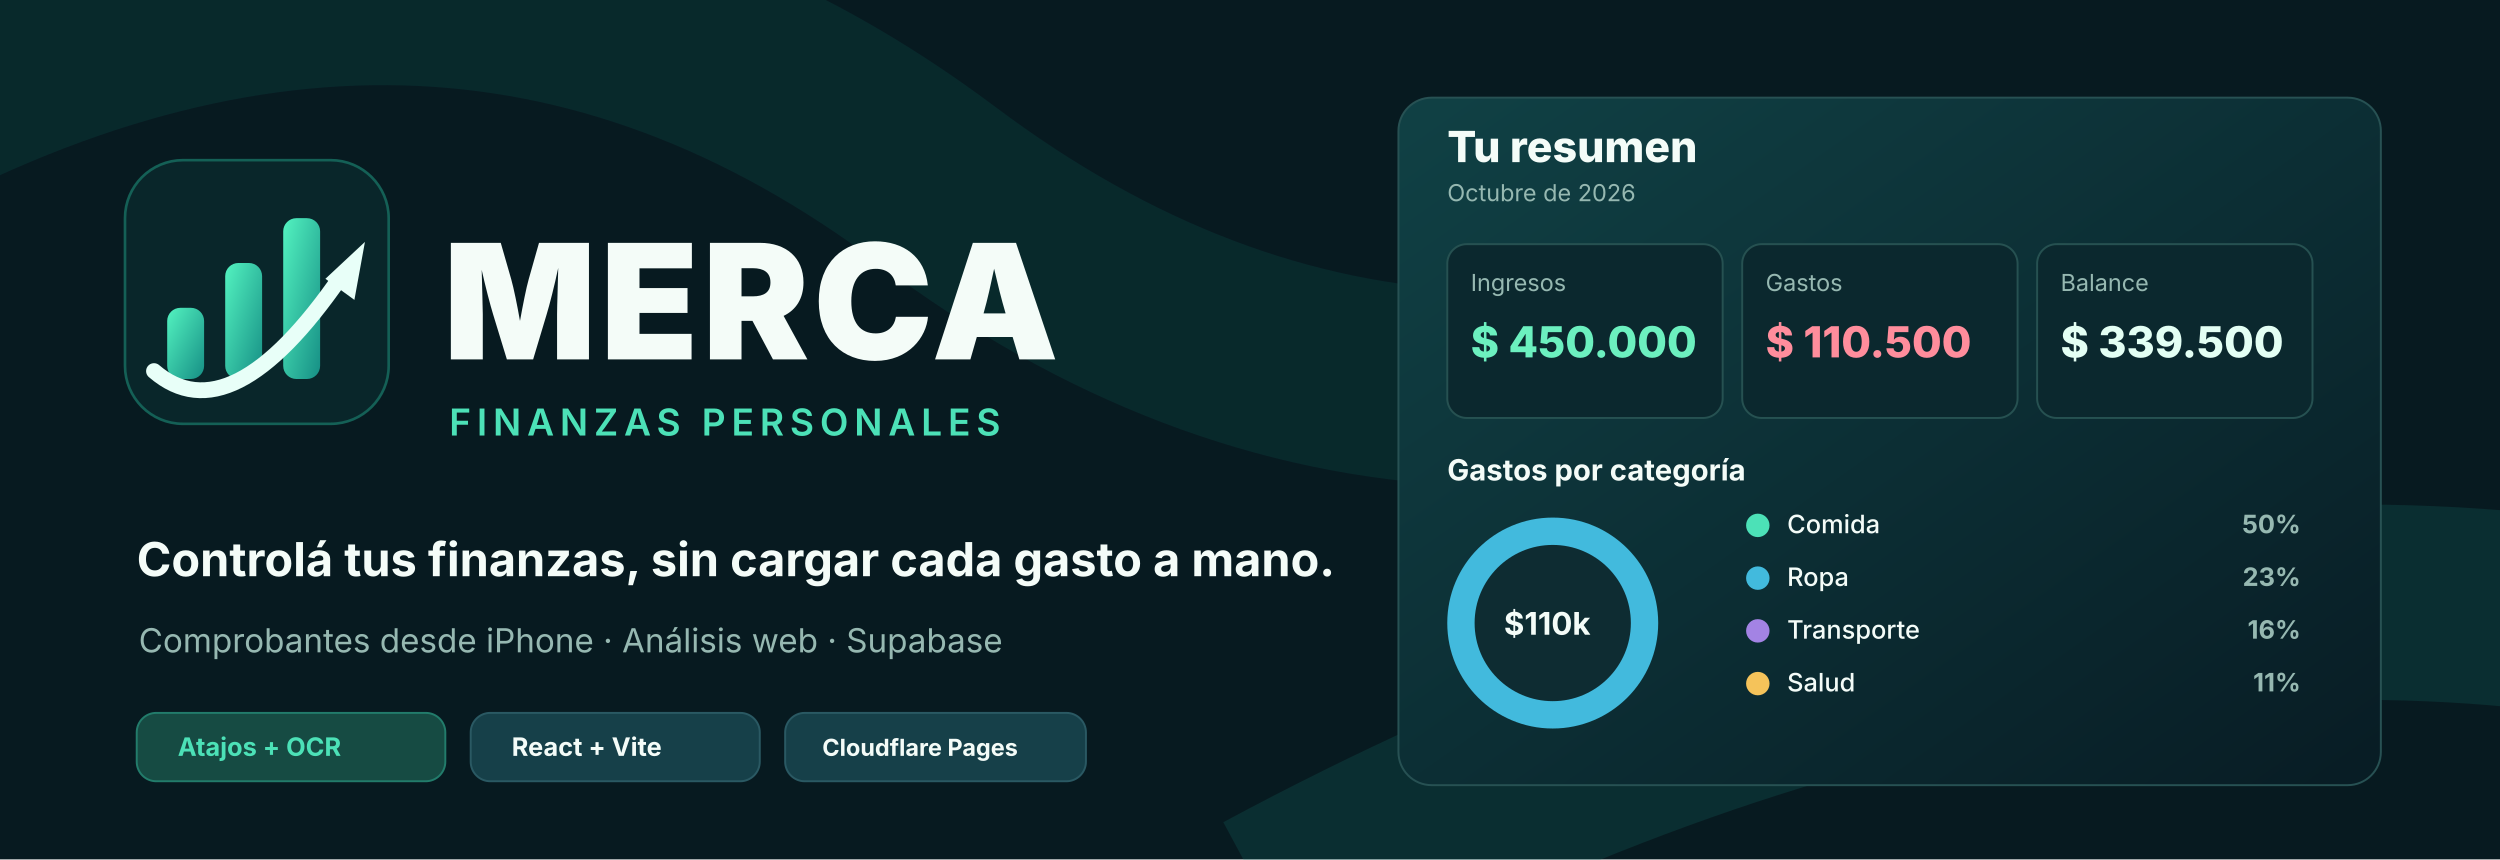
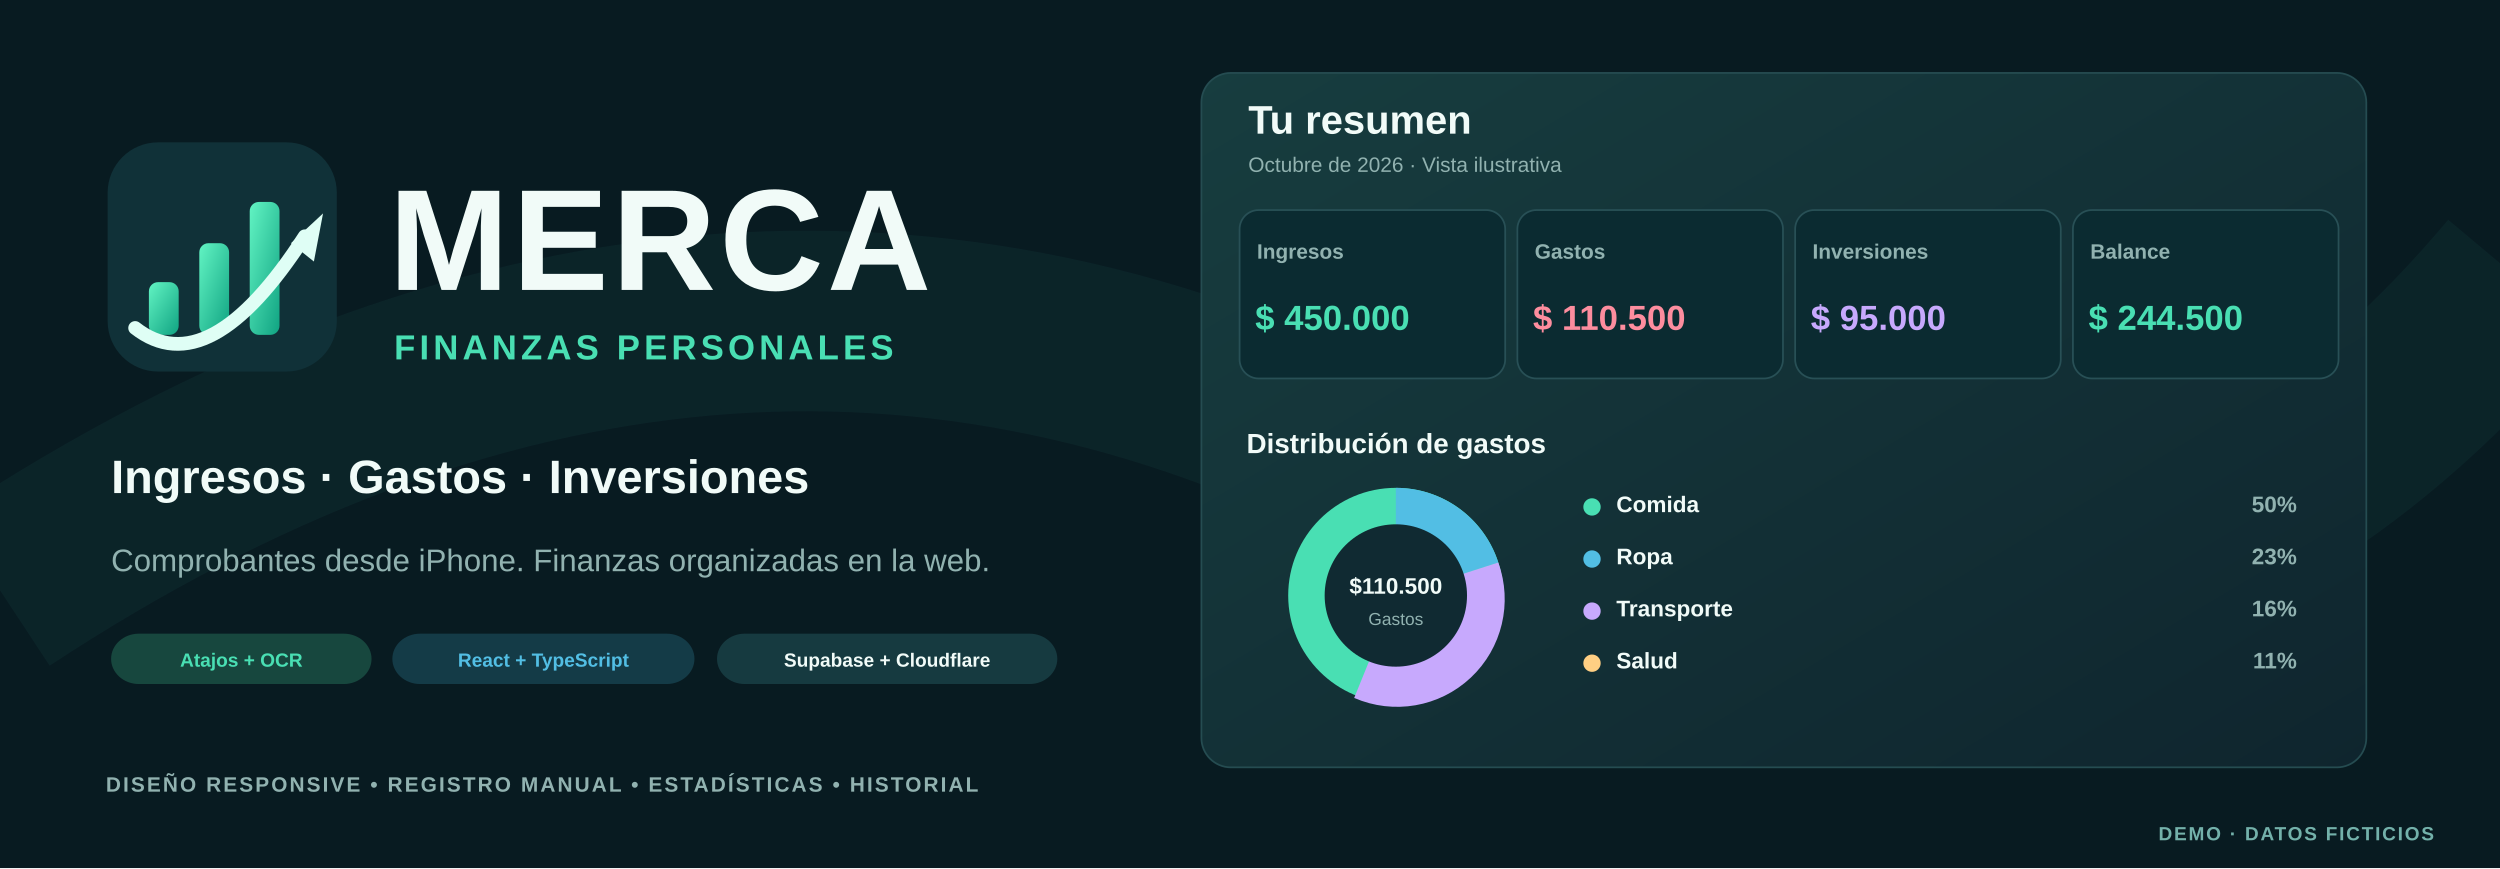
- <svg xmlns="http://www.w3.org/2000/svg" width="1280" height="440" viewBox="0 0 1280 440" role="img">
+ <svg xmlns="http://www.w3.org/2000/svg" role="img" viewBox="0 0 1440 500" width="1440" height="500">
  <defs>
-     <linearGradient id="g" x1="0" y1="0" x2="1" y2="1">
-       <stop stop-color="#104145" />
-       <stop offset="1" stop-color="#081c24" />
+     <linearGradient id="grad" x1="0" y1="0" x2="1" y2="1">
+       <stop stop-color="#173d3f" />
+       <stop offset="1" stop-color="#0f252e" />
    </linearGradient>
-     <linearGradient id="accent" x1="0" y1="0" x2="1" y2="1">
-       <stop stop-color="#53f3c0" />
-       <stop offset="1" stop-color="#168f85" />
+     <linearGradient id="glow" x1="0" y1="0" x2=".9" y2="1">
+       <stop stop-color="#62f4c3" />
+       <stop offset="1" stop-color="#14a785" />
+     </linearGradient>
+     <linearGradient id="purple" x1="0" y1="0" x2="0" y2="1">
+       <stop stop-color="#d6b7fa" />
+       <stop offset="1" stop-color="#7554b7" />
+     </linearGradient>
+     <linearGradient id="shine" x1="0" y1="0" x2="1" y2="1">
+       <stop stop-color="#162f50" />
+       <stop offset="1" stop-color="#12252e" />
    </linearGradient>
  </defs>
-   <rect x="0" y="0" width="1280" height="440" rx="0" fill="#071a20" />
-   <path d="M-90 80 Q220 -100 480 95 T1050 120" fill="none" stroke="#0b5f58" stroke-width="100" opacity=".21" />
-   <path d="M650 465 Q1050 250 1400 330" fill="none" stroke="#157d73" stroke-width="100" opacity=".20" />
-   <g transform="translate(64 82) scale(1.35)">
-     <rect x="0" y="0" width="100" height="100" rx="22" fill="#09262a" stroke="#146056" stroke-width="1" />
-     <rect x="16" y="56" width="14" height="27" rx="5" fill="url(#accent)" />
-     <rect x="38" y="39" width="14" height="44" rx="5" fill="url(#accent)" />
-     <rect x="60" y="22" width="14" height="61" rx="5" fill="url(#accent)" />
-     <path d="M11 80 Q40 105 82 44" fill="none" stroke="#e8fff8" stroke-width="6" stroke-linecap="round" />
-     <path d="M76 45 L91 31 L87 53Z" fill="#e8fff8" />
+   <rect x="0" y="0" width="1440" height="500" rx="0" fill="#081b21" />
+   <path d="M0 340 Q410 70 800 270 T1450 160" fill="none" stroke="#1f5e59" stroke-width="104" opacity=".14" />
+   <g transform="translate(62,82) scale(1.32)">
+     <rect x="0" y="0" width="100" height="100" rx="22" fill="#103138" />
+     <rect x="18" y="61" width="13" height="23" rx="4" fill="url(#glow)" />
+     <rect x="40" y="44" width="13" height="40" rx="4" fill="url(#glow)" />
+     <rect x="62" y="26" width="13" height="58" rx="4" fill="url(#glow)" />
+     <path d="M12 81 Q44 106 86 41" stroke="#dffef5" fill="none" stroke-width="6" stroke-linecap="round" />
+     <path d="M80 44 L94 31 L90 52Z" fill="#dffef5" />
  </g>
-   <text x="227" y="184" font-family="Inter,Segoe UI,Arial,sans-serif" font-size="82" fill="#f4fcf8" font-weight="850" letter-spacing="2">MERCA</text>
-   <text x="230" y="223" font-family="Inter,Segoe UI,Arial,sans-serif" font-size="19" fill="#4ce1b7" font-weight="600" letter-spacing="3">FINANZAS PERSONALES</text>
-   <text x="70" y="295" font-family="Inter,Segoe UI,Arial,sans-serif" font-size="24" fill="#f4fcf8" font-weight="650">Controlá tus finanzas, sin cargar cada gasto a mano.</text>
-   <text x="71" y="334" font-family="Inter,Segoe UI,Arial,sans-serif" font-size="17" fill="#96b8b1" font-weight="400">Comprobantes desde iPhone · Análisis web · Supabase</text>
-   <rect x="70" y="365" width="158" height="35" rx="10" fill="#164b43" stroke="#227c6b" stroke-width="1" />
-   <text x="91" y="387" font-family="Inter,Segoe UI,Arial,sans-serif" font-size="13" fill="#4ce1b7" font-weight="700">Atajos + OCR</text>
-   <rect x="241" y="365" width="148" height="35" rx="10" fill="#164049" stroke="#2a5963" stroke-width="1" />
-   <text x="262" y="387" font-family="Inter,Segoe UI,Arial,sans-serif" font-size="13" fill="#f4fcf8" font-weight="700">React + Vite</text>
-   <rect x="402" y="365" width="154" height="35" rx="10" fill="#164049" stroke="#2a5963" stroke-width="1" />
-   <text x="421" y="387" font-family="Inter,Segoe UI,Arial,sans-serif" font-size="12" fill="#f4fcf8" font-weight="700">Cloudflare Pages</text>
-   <rect x="716" y="50" width="503" height="352" rx="17" fill="url(#g)" stroke="#275153" stroke-width="1" />
-   <text x="741" y="83" font-family="Inter,Segoe UI,Arial,sans-serif" font-size="22" fill="#f4fcf8" font-weight="800">Tu resumen</text>
-   <text x="741" y="103" font-family="Inter,Segoe UI,Arial,sans-serif" font-size="12" fill="#96b8b1" font-weight="400">Octubre de 2026</text>
-   <rect x="741" y="125" width="141" height="89" rx="10" fill="#0b282e" stroke="#265151" stroke-width="1" />
-   <text x="753" y="149" font-family="Inter,Segoe UI,Arial,sans-serif" font-size="12" fill="#96b8b1" font-weight="400">Ingresos</text>
-   <text x="753" y="183" font-family="Inter,Segoe UI,Arial,sans-serif" font-size="22" fill="#6cf0bf" font-weight="800">$ 450.000</text>
-   <rect x="892" y="125" width="141" height="89" rx="10" fill="#0b282e" stroke="#265151" stroke-width="1" />
-   <text x="904" y="149" font-family="Inter,Segoe UI,Arial,sans-serif" font-size="12" fill="#96b8b1" font-weight="400">Gastos</text>
-   <text x="904" y="183" font-family="Inter,Segoe UI,Arial,sans-serif" font-size="22" fill="#ff8d9c" font-weight="800">$ 110.500</text>
-   <rect x="1043" y="125" width="141" height="89" rx="10" fill="#0b282e" stroke="#265151" stroke-width="1" />
-   <text x="1055" y="149" font-family="Inter,Segoe UI,Arial,sans-serif" font-size="12" fill="#96b8b1" font-weight="400">Balance</text>
-   <text x="1055" y="183" font-family="Inter,Segoe UI,Arial,sans-serif" font-size="22" fill="#e3fff4" font-weight="800">$ 339.500</text>
-   <text x="741" y="246" font-family="Inter,Segoe UI,Arial,sans-serif" font-size="15" fill="#f4fcf8" font-weight="750">Gastos por categoría</text>
-   <circle cx="795" cy="319" r="54" fill="#42badd" />
-   <circle cx="795" cy="319" r="40" fill="#0e2c32" />
-   <text x="770" y="325" font-family="Inter,Segoe UI,Arial,sans-serif" font-size="16" fill="#f4fcf8" font-weight="700">$110k</text>
-   <circle cx="900" cy="269" r="6" fill="#4ce1b7" />
-   <text x="915" y="273" font-family="Inter,Segoe UI,Arial,sans-serif" font-size="13" fill="#f4fcf8" font-weight="500">Comida</text>
-   <text x="1178" y="273" font-family="Inter,Segoe UI,Arial,sans-serif" font-size="13" fill="#96b8b1" font-weight="650" text-anchor="end">50%</text>
-   <circle cx="900" cy="296" r="6" fill="#42badd" />
-   <text x="915" y="300" font-family="Inter,Segoe UI,Arial,sans-serif" font-size="13" fill="#f4fcf8" font-weight="500">Ropa</text>
-   <text x="1178" y="300" font-family="Inter,Segoe UI,Arial,sans-serif" font-size="13" fill="#96b8b1" font-weight="650" text-anchor="end">23%</text>
-   <circle cx="900" cy="323" r="6" fill="#a383e4" />
-   <text x="915" y="327" font-family="Inter,Segoe UI,Arial,sans-serif" font-size="13" fill="#f4fcf8" font-weight="500">Transporte</text>
-   <text x="1178" y="327" font-family="Inter,Segoe UI,Arial,sans-serif" font-size="13" fill="#96b8b1" font-weight="650" text-anchor="end">16%</text>
-   <circle cx="900" cy="350" r="6" fill="#f5c35a" />
-   <text x="915" y="354" font-family="Inter,Segoe UI,Arial,sans-serif" font-size="13" fill="#f4fcf8" font-weight="500">Salud</text>
-   <text x="1178" y="354" font-family="Inter,Segoe UI,Arial,sans-serif" font-size="13" fill="#96b8b1" font-weight="650" text-anchor="end">11%</text>
+   <text x="224" y="167" font-family="Arial,Segoe UI,sans-serif" font-size="83" fill="#f1fbf8" font-weight="850" letter-spacing="2">MERCA</text>
+   <text x="227" y="207" font-family="Arial,Segoe UI,sans-serif" font-size="20" fill="#49dfb3" font-weight="700" letter-spacing="2.4">FINANZAS PERSONALES</text>
+   <text x="64" y="284" font-family="Arial,Segoe UI,sans-serif" font-size="27" fill="#f1fbf8" font-weight="750">Ingresos · Gastos · Inversiones</text>
+   <text x="64" y="329" font-family="Arial,Segoe UI,sans-serif" font-size="18" fill="#91b2b0" font-weight="400">Comprobantes desde iPhone. Finanzas organizadas en la web.</text>
+   <rect x="64" y="365" width="150" height="29" rx="16" fill="#17473e" />
+   <text x="139" y="384" font-family="Arial,Segoe UI,sans-serif" font-size="11" fill="#49dfb3" font-weight="700" text-anchor="middle">Atajos + OCR</text>
+   <rect x="226" y="365" width="174" height="29" rx="16" fill="#143b47" />
+   <text x="313" y="384" font-family="Arial,Segoe UI,sans-serif" font-size="11" fill="#52bee4" font-weight="700" text-anchor="middle">React + TypeScript</text>
+   <rect x="413" y="365" width="196" height="29" rx="16" fill="#163a40" />
+   <text x="511" y="384" font-family="Arial,Segoe UI,sans-serif" font-size="11" fill="#f1fbf8" font-weight="700" text-anchor="middle">Supabase + Cloudflare</text>
+   <rect x="692" y="42" width="671" height="400" rx="17" fill="url(#grad)" stroke="#254c51" stroke-width="1" />
+   <text x="719" y="77" font-family="Arial,Segoe UI,sans-serif" font-size="23" fill="#f1fbf8" font-weight="800">Tu resumen</text>
+   <text x="719" y="99" font-family="Arial,Segoe UI,sans-serif" font-size="12" fill="#91b2b0" font-weight="400">Octubre de 2026 · Vista ilustrativa</text>
+   <rect x="714" y="121" width="153" height="97" rx="11" fill="#0b2b31" stroke="#285056" stroke-width="1" />
+   <text x="724" y="149" font-family="Arial,Segoe UI,sans-serif" font-size="12" fill="#91b2b0" font-weight="600">Ingresos</text>
+   <text x="723" y="190" font-family="Arial,Segoe UI,sans-serif" font-size="20" fill="#49dfb3" font-weight="800">$ 450.000</text>
+   <rect x="874" y="121" width="153" height="97" rx="11" fill="#0b2b31" stroke="#285056" stroke-width="1" />
+   <text x="884" y="149" font-family="Arial,Segoe UI,sans-serif" font-size="12" fill="#91b2b0" font-weight="600">Gastos</text>
+   <text x="883" y="190" font-family="Arial,Segoe UI,sans-serif" font-size="20" fill="#fd8d9e" font-weight="800">$ 110.500</text>
+   <rect x="1034" y="121" width="153" height="97" rx="11" fill="#0b2b31" stroke="#285056" stroke-width="1" />
+   <text x="1044" y="149" font-family="Arial,Segoe UI,sans-serif" font-size="12" fill="#91b2b0" font-weight="600">Inversiones</text>
+   <text x="1043" y="190" font-family="Arial,Segoe UI,sans-serif" font-size="20" fill="#c7a9fd" font-weight="800">$ 95.000</text>
+   <rect x="1194" y="121" width="153" height="97" rx="11" fill="#0b2b31" stroke="#285056" stroke-width="1" />
+   <text x="1204" y="149" font-family="Arial,Segoe UI,sans-serif" font-size="12" fill="#91b2b0" font-weight="600">Balance</text>
+   <text x="1203" y="190" font-family="Arial,Segoe UI,sans-serif" font-size="20" fill="#49dfb3" font-weight="800">$ 244.500</text>
+   <text x="718" y="261" font-family="Arial,Segoe UI,sans-serif" font-size="16" fill="#f1fbf8" font-weight="700">Distribución de gastos</text>
+   <circle cx="804" cy="343" r="62" fill="#49dfb3" />
+   <path d="M804 343 L804 281 A62 62 0 0 1 863 324 Z" fill="#52bee4" />
+   <path d="M804 343 L863 324 A62 62 0 0 1 780 402Z" fill="#c7a9fd" />
+   <circle cx="804" cy="343" r="41" fill="#102a32" />
+   <text x="804" y="342" font-family="Arial,Segoe UI,sans-serif" font-size="13" fill="#f1fbf8" font-weight="800" text-anchor="middle">$110.500</text>
+   <text x="804" y="360" font-family="Arial,Segoe UI,sans-serif" font-size="10" fill="#91b2b0" font-weight="500" text-anchor="middle">Gastos</text>
+   <circle cx="917" cy="292" r="5" fill="#49dfb3" />
+   <text x="931" y="295" font-family="Arial,Segoe UI,sans-serif" font-size="13" fill="#f1fbf8" font-weight="600">Comida</text>
+   <text x="1323" y="295" font-family="Arial,Segoe UI,sans-serif" font-size="13" fill="#91b2b0" font-weight="700" text-anchor="end">50%</text>
+   <circle cx="917" cy="322" r="5" fill="#52bee4" />
+   <text x="931" y="325" font-family="Arial,Segoe UI,sans-serif" font-size="13" fill="#f1fbf8" font-weight="600">Ropa</text>
+   <text x="1323" y="325" font-family="Arial,Segoe UI,sans-serif" font-size="13" fill="#91b2b0" font-weight="700" text-anchor="end">23%</text>
+   <circle cx="917" cy="352" r="5" fill="#c7a9fd" />
+   <text x="931" y="355" font-family="Arial,Segoe UI,sans-serif" font-size="13" fill="#f1fbf8" font-weight="600">Transporte</text>
+   <text x="1323" y="355" font-family="Arial,Segoe UI,sans-serif" font-size="13" fill="#91b2b0" font-weight="700" text-anchor="end">16%</text>
+   <circle cx="917" cy="382" r="5" fill="#ffcf83" />
+   <text x="931" y="385" font-family="Arial,Segoe UI,sans-serif" font-size="13" fill="#f1fbf8" font-weight="600">Salud</text>
+   <text x="1323" y="385" font-family="Arial,Segoe UI,sans-serif" font-size="13" fill="#91b2b0" font-weight="700" text-anchor="end">11%</text>
+   <text x="61" y="456" font-family="Arial,Segoe UI,sans-serif" font-size="12" fill="#91b2b0" font-weight="750" letter-spacing="1.2">DISEÑO RESPONSIVE   •   REGISTRO MANUAL   •   ESTADÍSTICAS   •   HISTORIAL</text>
+   <text x="1402" y="484" font-family="Arial,Segoe UI,sans-serif" font-size="11" fill="#73b1aa" font-weight="700" text-anchor="end" letter-spacing="1">DEMO · DATOS FICTICIOS</text>
</svg>
